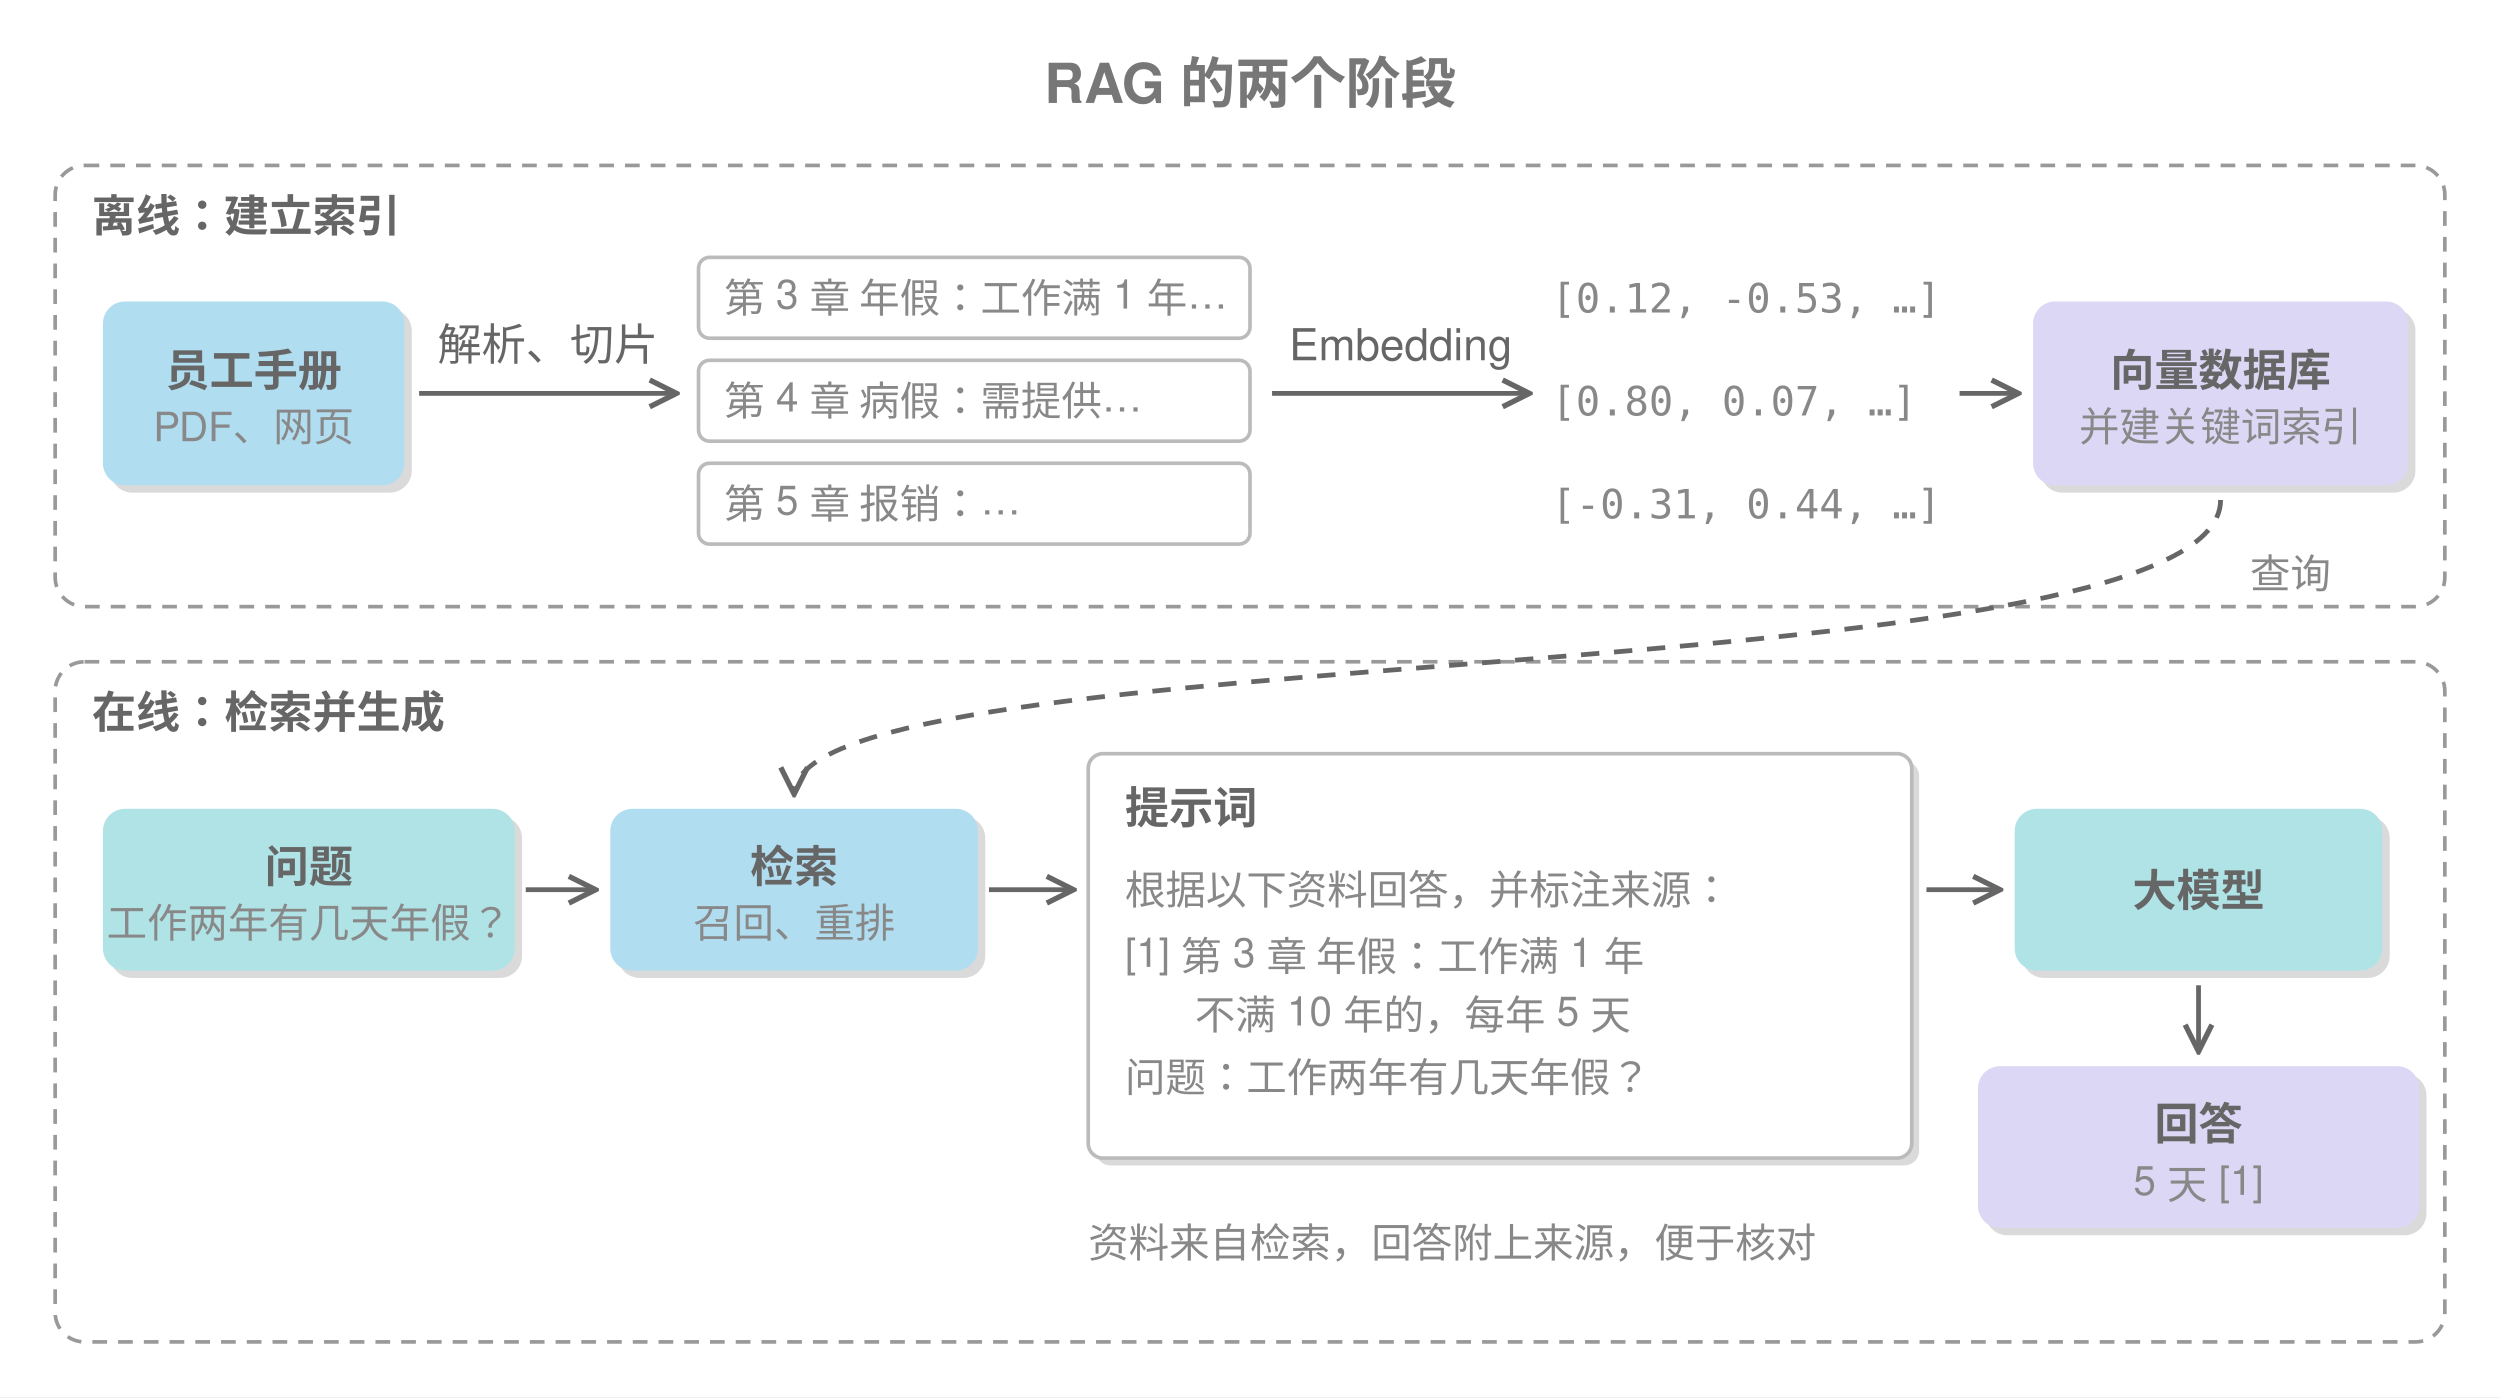
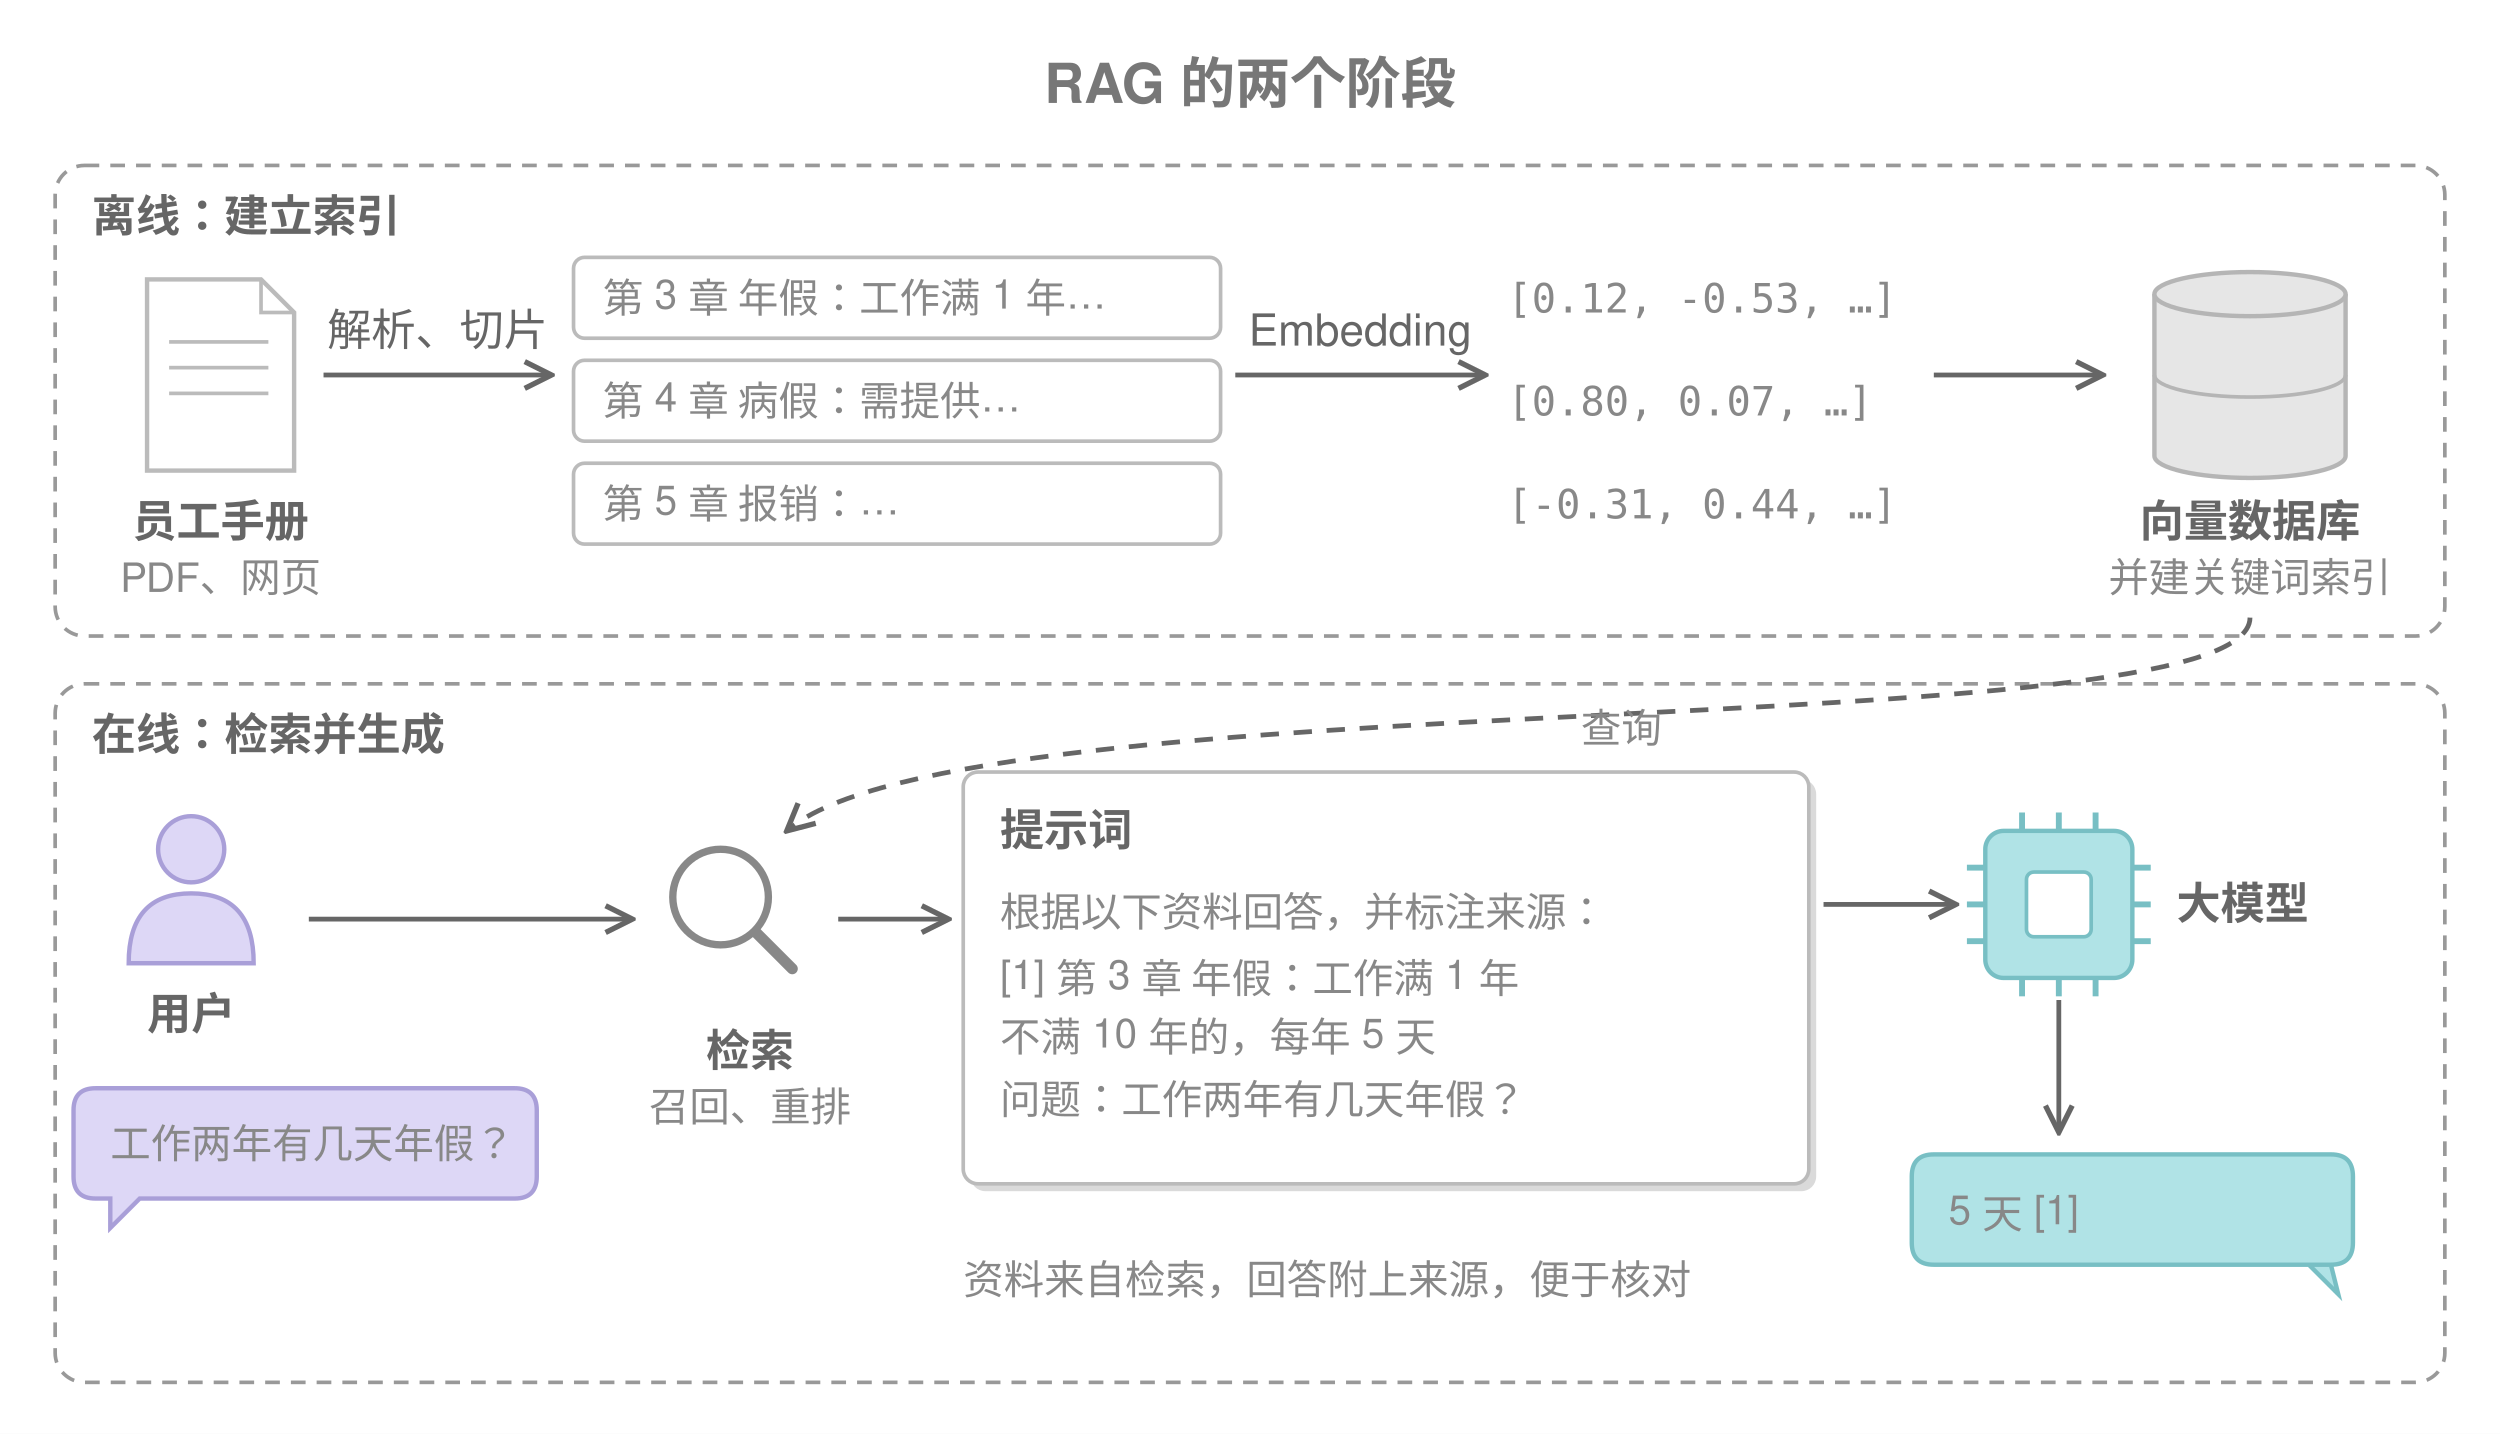
- <svg xmlns="http://www.w3.org/2000/svg" width="680" height="380" viewBox="0 0 680 380">
+ <svg xmlns="http://www.w3.org/2000/svg" width="680" height="390" viewBox="0 0 680 390">
  <style>
    text { font-family: "PingFang SC", "Microsoft YaHei", Helvetica, Arial, sans-serif; fill: #666; font-size: 12px; }
    .title { font-weight: bold; font-size: 15px; fill: #777; text-anchor: middle; }
    .b { font-weight: bold; }
    .c { text-anchor: middle; }
    .e { text-anchor: end; }
    .note { fill: #C0605A; }
    .ok { fill: #6A9F68; }
    .sub { font-size: 11px; fill: #888; }
    .mono { font-family: Menlo, Consolas, monospace; }
    .arrow { stroke: #666; stroke-width: 1.3; fill: none; marker-end: url(#a); }
    .red { stroke: #C0605A; marker-end: url(#r); }
    .green { stroke: #6A9F68; marker-end: url(#g); }
    .dash { stroke-dasharray: 5 4; }
    .line { stroke: #666; stroke-width: 1.3; fill: none; }
    .frame { fill: none; stroke: #999; stroke-width: 1; stroke-dasharray: 4 3; }
    .shadow { fill: #DADADA; }
  </style>
  <defs>
    <marker id="a" viewBox="0 0 10 10" refX="9" refY="5" markerWidth="7" markerHeight="7" orient="auto-start-reverse">
      <path d="M1,1 L9,5 L1,9" fill="none" stroke="#666" stroke-width="1.6" />
    </marker>
    <marker id="r" viewBox="0 0 10 10" refX="9" refY="5" markerWidth="7" markerHeight="7" orient="auto-start-reverse">
      <path d="M1,1 L9,5 L1,9" fill="none" stroke="#C0605A" stroke-width="1.6" />
    </marker>
    <marker id="g" viewBox="0 0 10 10" refX="9" refY="5" markerWidth="7" markerHeight="7" orient="auto-start-reverse">
      <path d="M1,1 L9,5 L1,9" fill="none" stroke="#6A9F68" stroke-width="1.6" />
    </marker>
  </defs>
  <rect width="100%" height="100%" fill="#FFFFFF" />
  <text x="340" y="28" class="title">RAG 的两个阶段</text>
-   <rect x="15" y="45" width="650" height="120" rx="8" class="frame" />
+   <rect x="15" y="45" width="650" height="128" rx="8" class="frame" />
  <text x="25" y="63" class="b">离线：建立索引</text>
-   <rect x="30" y="84" width="82" height="50" rx="6" class="shadow" />
-   <rect x="28" y="82" width="82" height="50" rx="6" fill="#B1DDF0" />
-   <text x="69" y="105" class="b c">员工手册</text>
-   <text x="69" y="120" class="sub c">PDF、网页</text>
-   <line x1="114" y1="107" x2="184" y2="107" class="arrow " />
-   <text x="149" y="98" class="c">解析、切片</text>
-   <rect x="190" y="70" width="150" height="22" rx="3" fill="#FFFFFF" stroke="#BBB" />
-   <text x="197" y="85" class="sub">第 3 章 年假：工作满 1 年…</text>
-   <rect x="190" y="98" width="150" height="22" rx="3" fill="#FFFFFF" stroke="#BBB" />
-   <text x="197" y="113" class="sub">第 4 章 病假：需提供…</text>
-   <rect x="190" y="126" width="150" height="22" rx="3" fill="#FFFFFF" stroke="#BBB" />
-   <text x="197" y="141" class="sub">第 5 章 报销：…</text>
-   <line x1="346" y1="107" x2="416" y2="107" class="arrow " />
-   <text x="381" y="98" class="c">Embedding</text>
-   <text x="422" y="85" class="mono sub">[0.12, -0.53, …]</text>
-   <text x="422" y="113" class="mono sub">[0.80, 0.07, …]</text>
-   <text x="422" y="141" class="mono sub">[-0.31, 0.44, …]</text>
-   <line x1="533" y1="107" x2="549" y2="107" class="arrow " />
-   <rect x="555" y="84" width="102" height="50" rx="6" class="shadow" />
-   <rect x="553" y="82" width="102" height="50" rx="6" fill="#DDD7F6" />
-   <text x="604" y="105" class="b c">向量数据库</text>
-   <text x="604" y="120" class="sub c">并建关键词索引</text>
-   <rect x="15" y="180" width="650" height="185" rx="8" class="frame" />
-   <text x="25" y="198" class="b">在线：检索并生成</text>
-   <rect x="30" y="222" width="112" height="44" rx="6" class="shadow" />
-   <rect x="28" y="220" width="112" height="44" rx="6" fill="#B0E3E6" />
-   <text x="84" y="240" class="b c">问题</text>
-   <text x="84" y="255" class="sub c">工作两年有几天年假？</text>
-   <rect x="168" y="222" width="100" height="44" rx="6" class="shadow" />
-   <rect x="166" y="220" width="100" height="44" rx="6" fill="#B1DDF0" />
-   <text x="216" y="240" class="b c">检索</text>
-   <text x="216" y="255" class="sub c">召回、重排</text>
-   <line x1="143" y1="242" x2="162" y2="242" class="arrow " />
-   <path d="M604,136 C604,190 216,172 216,216" class="arrow dash" />
-   <text x="612" y="160" class="sub">查询</text>
-   <rect x="298" y="207" width="224" height="110" rx="4" class="shadow" />
-   <rect x="296" y="205" width="224" height="110" rx="4" fill="#FFFFFF" stroke="#BBB" />
-   <text x="306" y="224" class="b">提示词</text>
-   <text x="306" y="246" class="sub">根据以下资料回答，并标注来源：</text>
-   <text x="306" y="263" class="sub">[1] 第 3 章 年假：工作满 1 年</text>
-   <text x="325" y="280" class="sub">不满 10 年的，每年 5 天</text>
-   <text x="306" y="297" class="sub">问题：工作两年有几天年假？</text>
-   <line x1="269" y1="242" x2="292" y2="242" class="arrow " />
-   <rect x="550" y="222" width="100" height="44" rx="6" class="shadow" />
-   <rect x="548" y="220" width="100" height="44" rx="6" fill="#B0E3E6" />
-   <text x="598" y="246.5" class="b c">大模型</text>
-   <line x1="524" y1="242" x2="544" y2="242" class="arrow " />
-   <rect x="540" y="292" width="120" height="44" rx="6" class="shadow" />
-   <rect x="538" y="290" width="120" height="44" rx="6" fill="#DDD7F6" />
-   <text x="598" y="310" class="b c">回答</text>
-   <text x="598" y="325" class="sub c">5 天 [1]</text>
-   <line x1="598" y1="268" x2="598" y2="286" class="arrow " />
-   <text x="296" y="342" class="sub">资料来自检索，回答附上来源，便于核对</text>
+   <path d="M40,76 h31 l9,9 v43 h-40 z" fill="#FFFFFF" stroke="#BBBBBB" stroke-width="1.2" />
+   <path d="M71,76 v9 h9" fill="none" stroke="#BBBBBB" stroke-width="1" />
+   <line x1="46" y1="93" x2="73" y2="93" stroke="#BBBBBB" stroke-width="1" />
+   <line x1="46" y1="100" x2="73" y2="100" stroke="#BBBBBB" stroke-width="1" />
+   <line x1="46" y1="107" x2="73" y2="107" stroke="#BBBBBB" stroke-width="1" />
+   <text x="60" y="146" class="c b">员工手册</text>
+   <text x="60" y="161" class="c sub">PDF、网页</text>
+   <line x1="88" y1="102" x2="150" y2="102" class="arrow " />
+   <text x="119" y="94" class="c">解析、切片</text>
+   <rect x="156" y="70" width="176" height="22" rx="3" fill="#FFFFFF" stroke="#BBB" />
+   <text x="164" y="85" class="sub">第 3 章 年假：工作满 1 年…</text>
+   <rect x="156" y="98" width="176" height="22" rx="3" fill="#FFFFFF" stroke="#BBB" />
+   <text x="164" y="113" class="sub">第 4 章 病假：需提供…</text>
+   <rect x="156" y="126" width="176" height="22" rx="3" fill="#FFFFFF" stroke="#BBB" />
+   <text x="164" y="141" class="sub">第 5 章 报销：…</text>
+   <line x1="336" y1="102" x2="404" y2="102" class="arrow " />
+   <text x="370" y="94" class="c">Embedding</text>
+   <text x="410" y="85" class="mono sub">[0.12, -0.53, …]</text>
+   <text x="410" y="113" class="mono sub">[0.80, 0.07, …]</text>
+   <text x="410" y="141" class="mono sub">[-0.31, 0.44, …]</text>
+   <line x1="526" y1="102" x2="572" y2="102" class="arrow " />
+   <path d="M586,80 v44 a26,6 0 0 0 52,0 v-44" fill="#E6E6E6" stroke="#B5B5B5" stroke-width="1.2" />
+   <ellipse cx="612" cy="80" rx="26" ry="6" fill="#E6E6E6" stroke="#B5B5B5" stroke-width="1.2" />
+   <path d="M586,102 a26,6 0 0 0 52,0" fill="none" stroke="#B5B5B5" stroke-width="1" />
+   <text x="612" y="146" class="c b">向量数据库</text>
+   <text x="612" y="161" class="c sub">并建关键词索引</text>
+   <rect x="15" y="186" width="650" height="190" rx="8" class="frame" />
+   <text x="25" y="204" class="b">在线：检索并生成</text>
+   <circle cx="52" cy="231" r="9" fill="#DDD7F6" stroke="#A99FD8" stroke-width="1.2" />
+   <path d="M35,262 q0,-19 17,-19 q17,0 17,19 z" fill="#DDD7F6" stroke="#A99FD8" stroke-width="1.2" />
+   <text x="52" y="280" class="c b">用户</text>
+   <path d="M26,296 h114 q6,0 6,6 v18 q0,6 -6,6 H38 l-8,8 l0,-8 H26 q-6,0 -6,-6 v-18 q0,-6 6,-6 z" fill="#DDD7F6" stroke="#A99FD8" stroke-width="1.2" />
+   <text x="30" y="315" class="sub">工作两年有几天年假？</text>
+   <line x1="205.1" y1="253.1" x2="215.5" y2="263.5" stroke="#888" stroke-width="3" stroke-linecap="round" />
+   <circle cx="196" cy="244" r="13" fill="#FFFFFF" stroke="#888" stroke-width="2" />
+   <text x="204" y="290" class="c b">检索</text>
+   <text x="204" y="305" class="c sub">召回、重排</text>
+   <line x1="84" y1="250" x2="172" y2="250" class="arrow " />
+   <path d="M612,168 C612,204 262,184 214,226" class="arrow dash" />
+   <text x="430" y="202" class="sub">查询</text>
+   <rect x="264" y="212" width="230" height="112" rx="4" class="shadow" />
+   <rect x="262" y="210" width="230" height="112" rx="4" fill="#FFFFFF" stroke="#BBB" />
+   <text x="272" y="230" class="b">提示词</text>
+   <text x="272" y="252" class="sub">根据以下资料回答，并标注来源：</text>
+   <text x="272" y="269" class="sub">[1] 第 3 章 年假：工作满 1 年</text>
+   <text x="272" y="286" class="sub">     不满 10 年的，每年 5 天</text>
+   <text x="272" y="303" class="sub">问题：工作两年有几天年假？</text>
+   <line x1="228" y1="250" x2="258" y2="250" class="arrow " />
+   <line x1="550" y1="221" x2="550" y2="271" stroke="#78BFC4" stroke-width="1.6" />
+   <line x1="535" y1="236" x2="585" y2="236" stroke="#78BFC4" stroke-width="1.6" />
+   <line x1="560" y1="221" x2="560" y2="271" stroke="#78BFC4" stroke-width="1.6" />
+   <line x1="535" y1="246" x2="585" y2="246" stroke="#78BFC4" stroke-width="1.6" />
+   <line x1="570" y1="221" x2="570" y2="271" stroke="#78BFC4" stroke-width="1.6" />
+   <line x1="535" y1="256" x2="585" y2="256" stroke="#78BFC4" stroke-width="1.6" />
+   <rect x="540" y="226" width="40" height="40" rx="5" fill="#B0E3E6" stroke="#78BFC4" stroke-width="1.2" />
+   <rect x="551.2" y="237.2" width="17.6" height="17.6" rx="2" fill="#FFFFFF" stroke="#78BFC4" stroke-width="1" />
+   <text x="592" y="250" class="b">大模型</text>
+   <line x1="496" y1="246" x2="532" y2="246" class="arrow " />
+   <path d="M526,314 h108 q6,0 6,6 v18 q0,6 -6,6 H628 l8,8 l-2,-8 H526 q-6,0 -6,-6 v-18 q0,-6 6,-6 z" fill="#B0E3E6" stroke="#78BFC4" stroke-width="1.2" />
+   <text x="530" y="333" class="sub">5 天 [1]</text>
+   <line x1="560" y1="272" x2="560" y2="308" class="arrow " />
+   <text x="262" y="352" class="sub">资料来自检索，回答附上来源，便于核对</text>
</svg>
